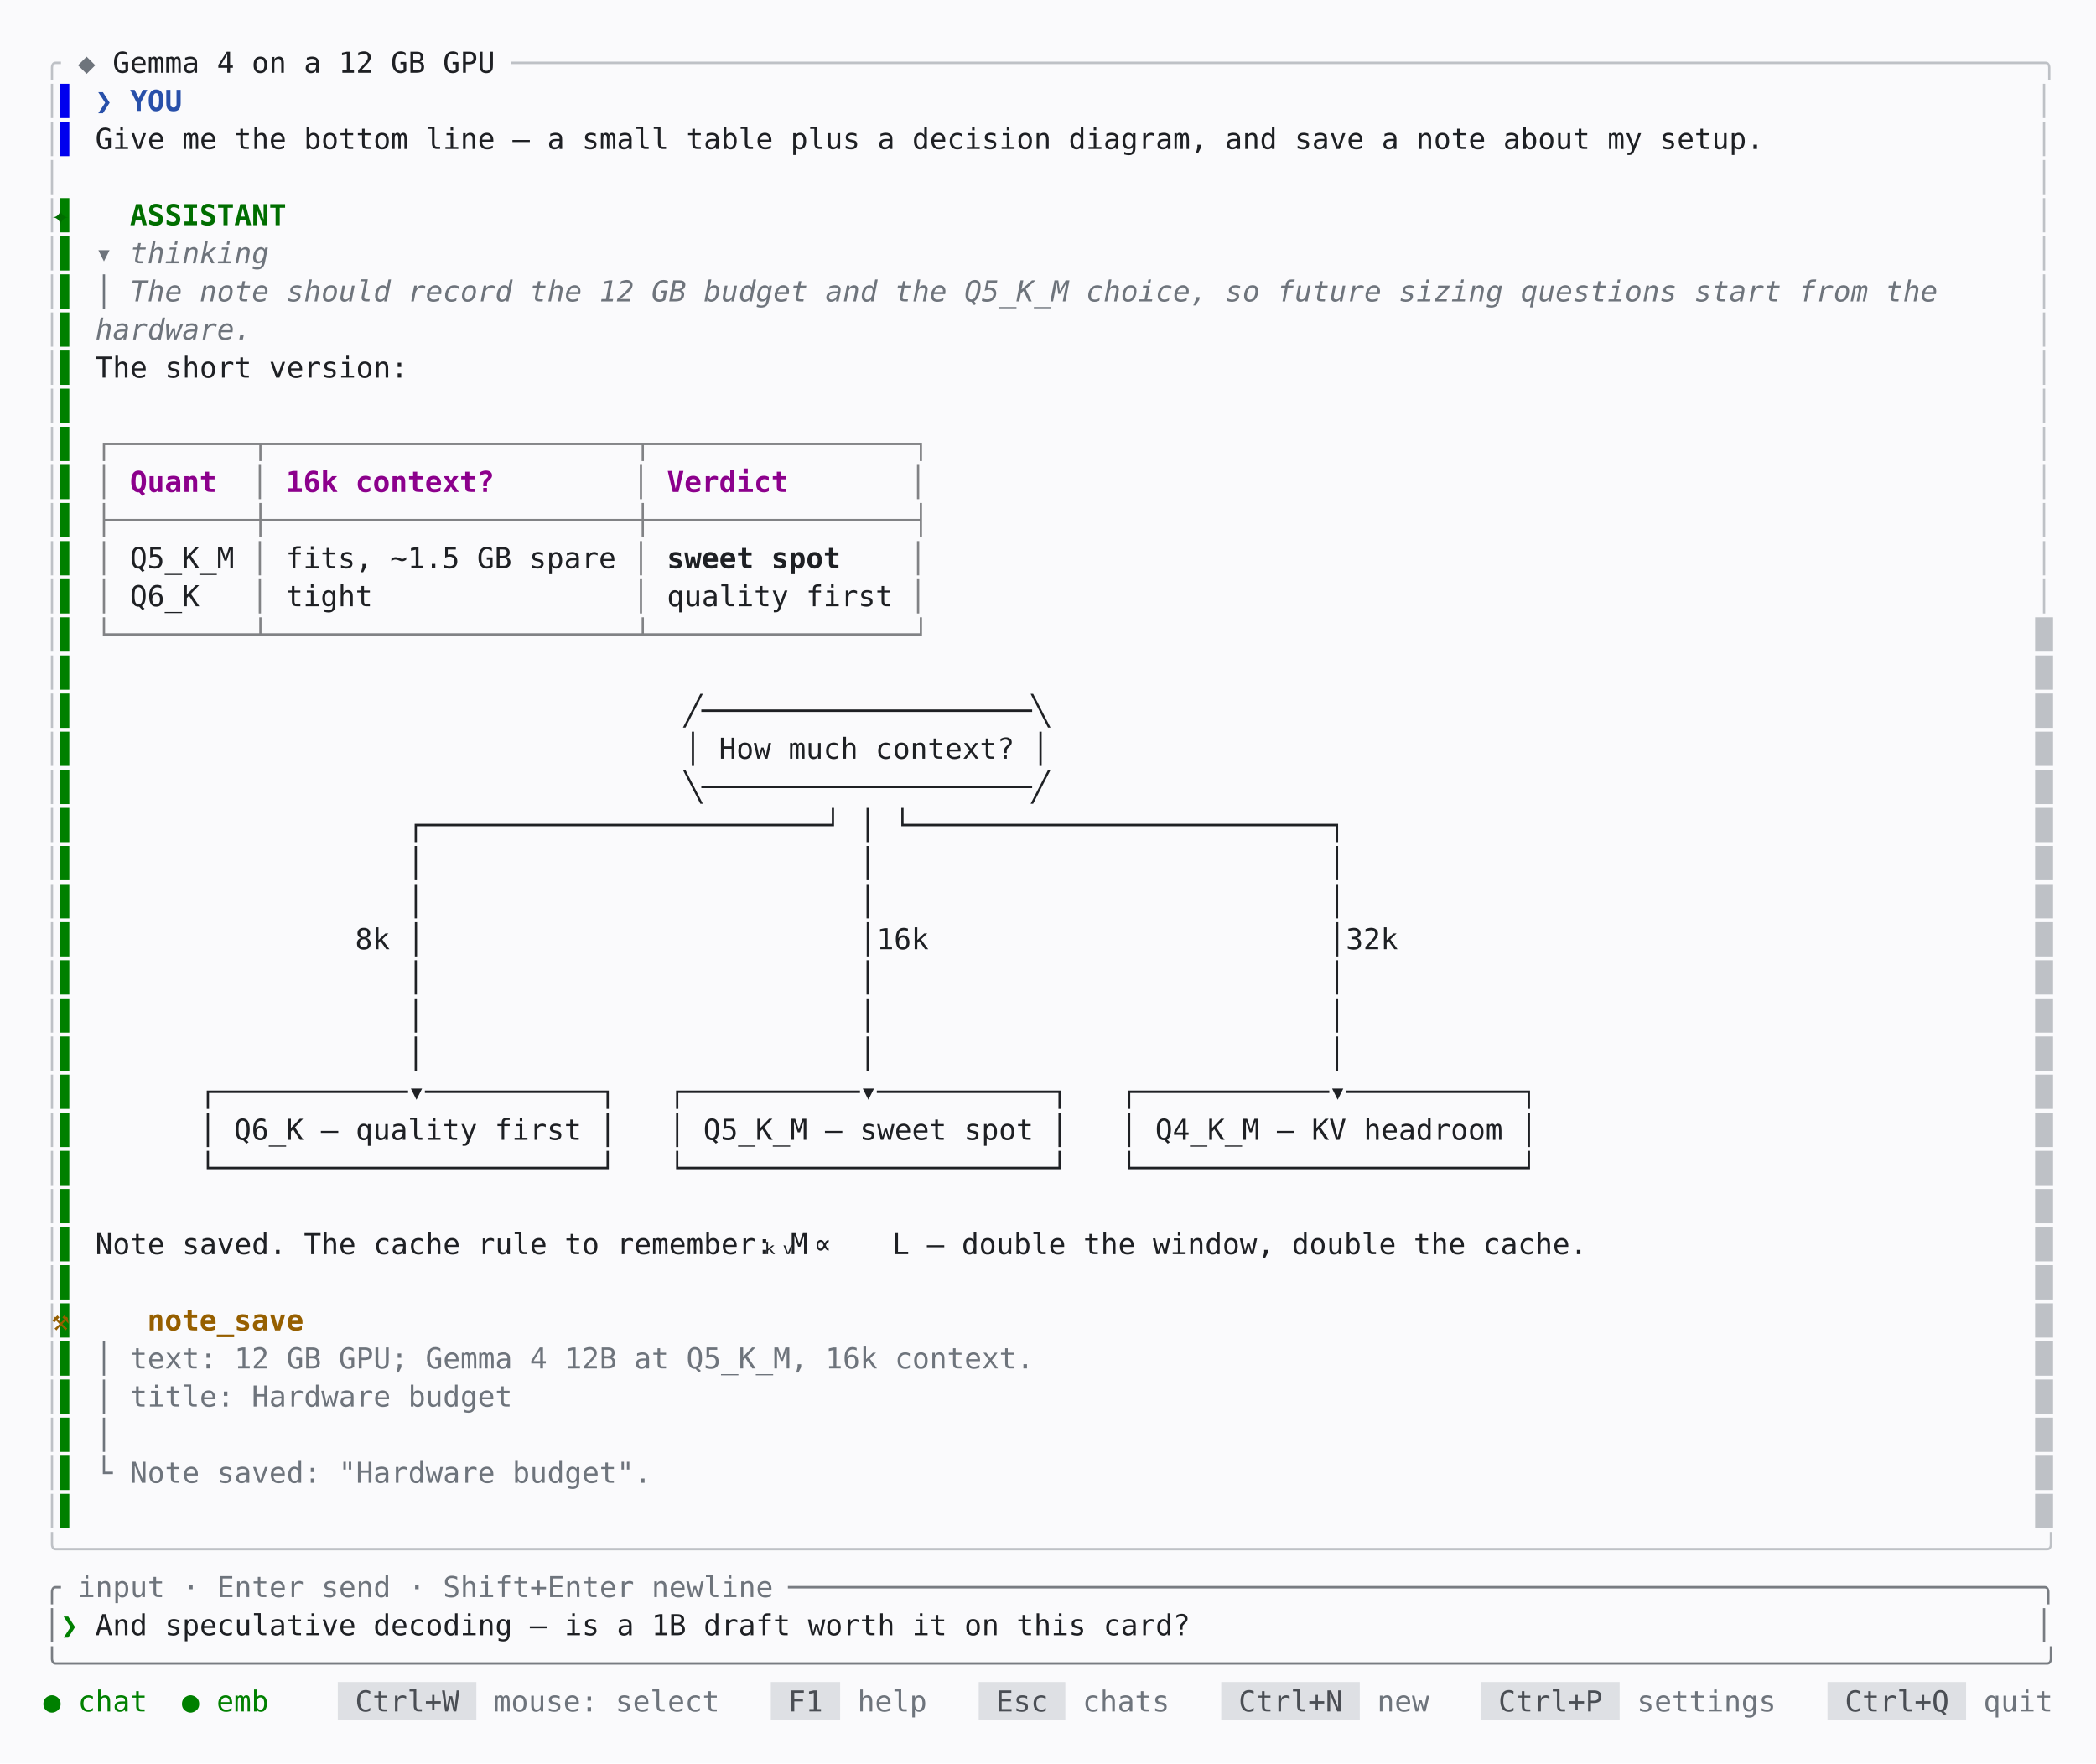
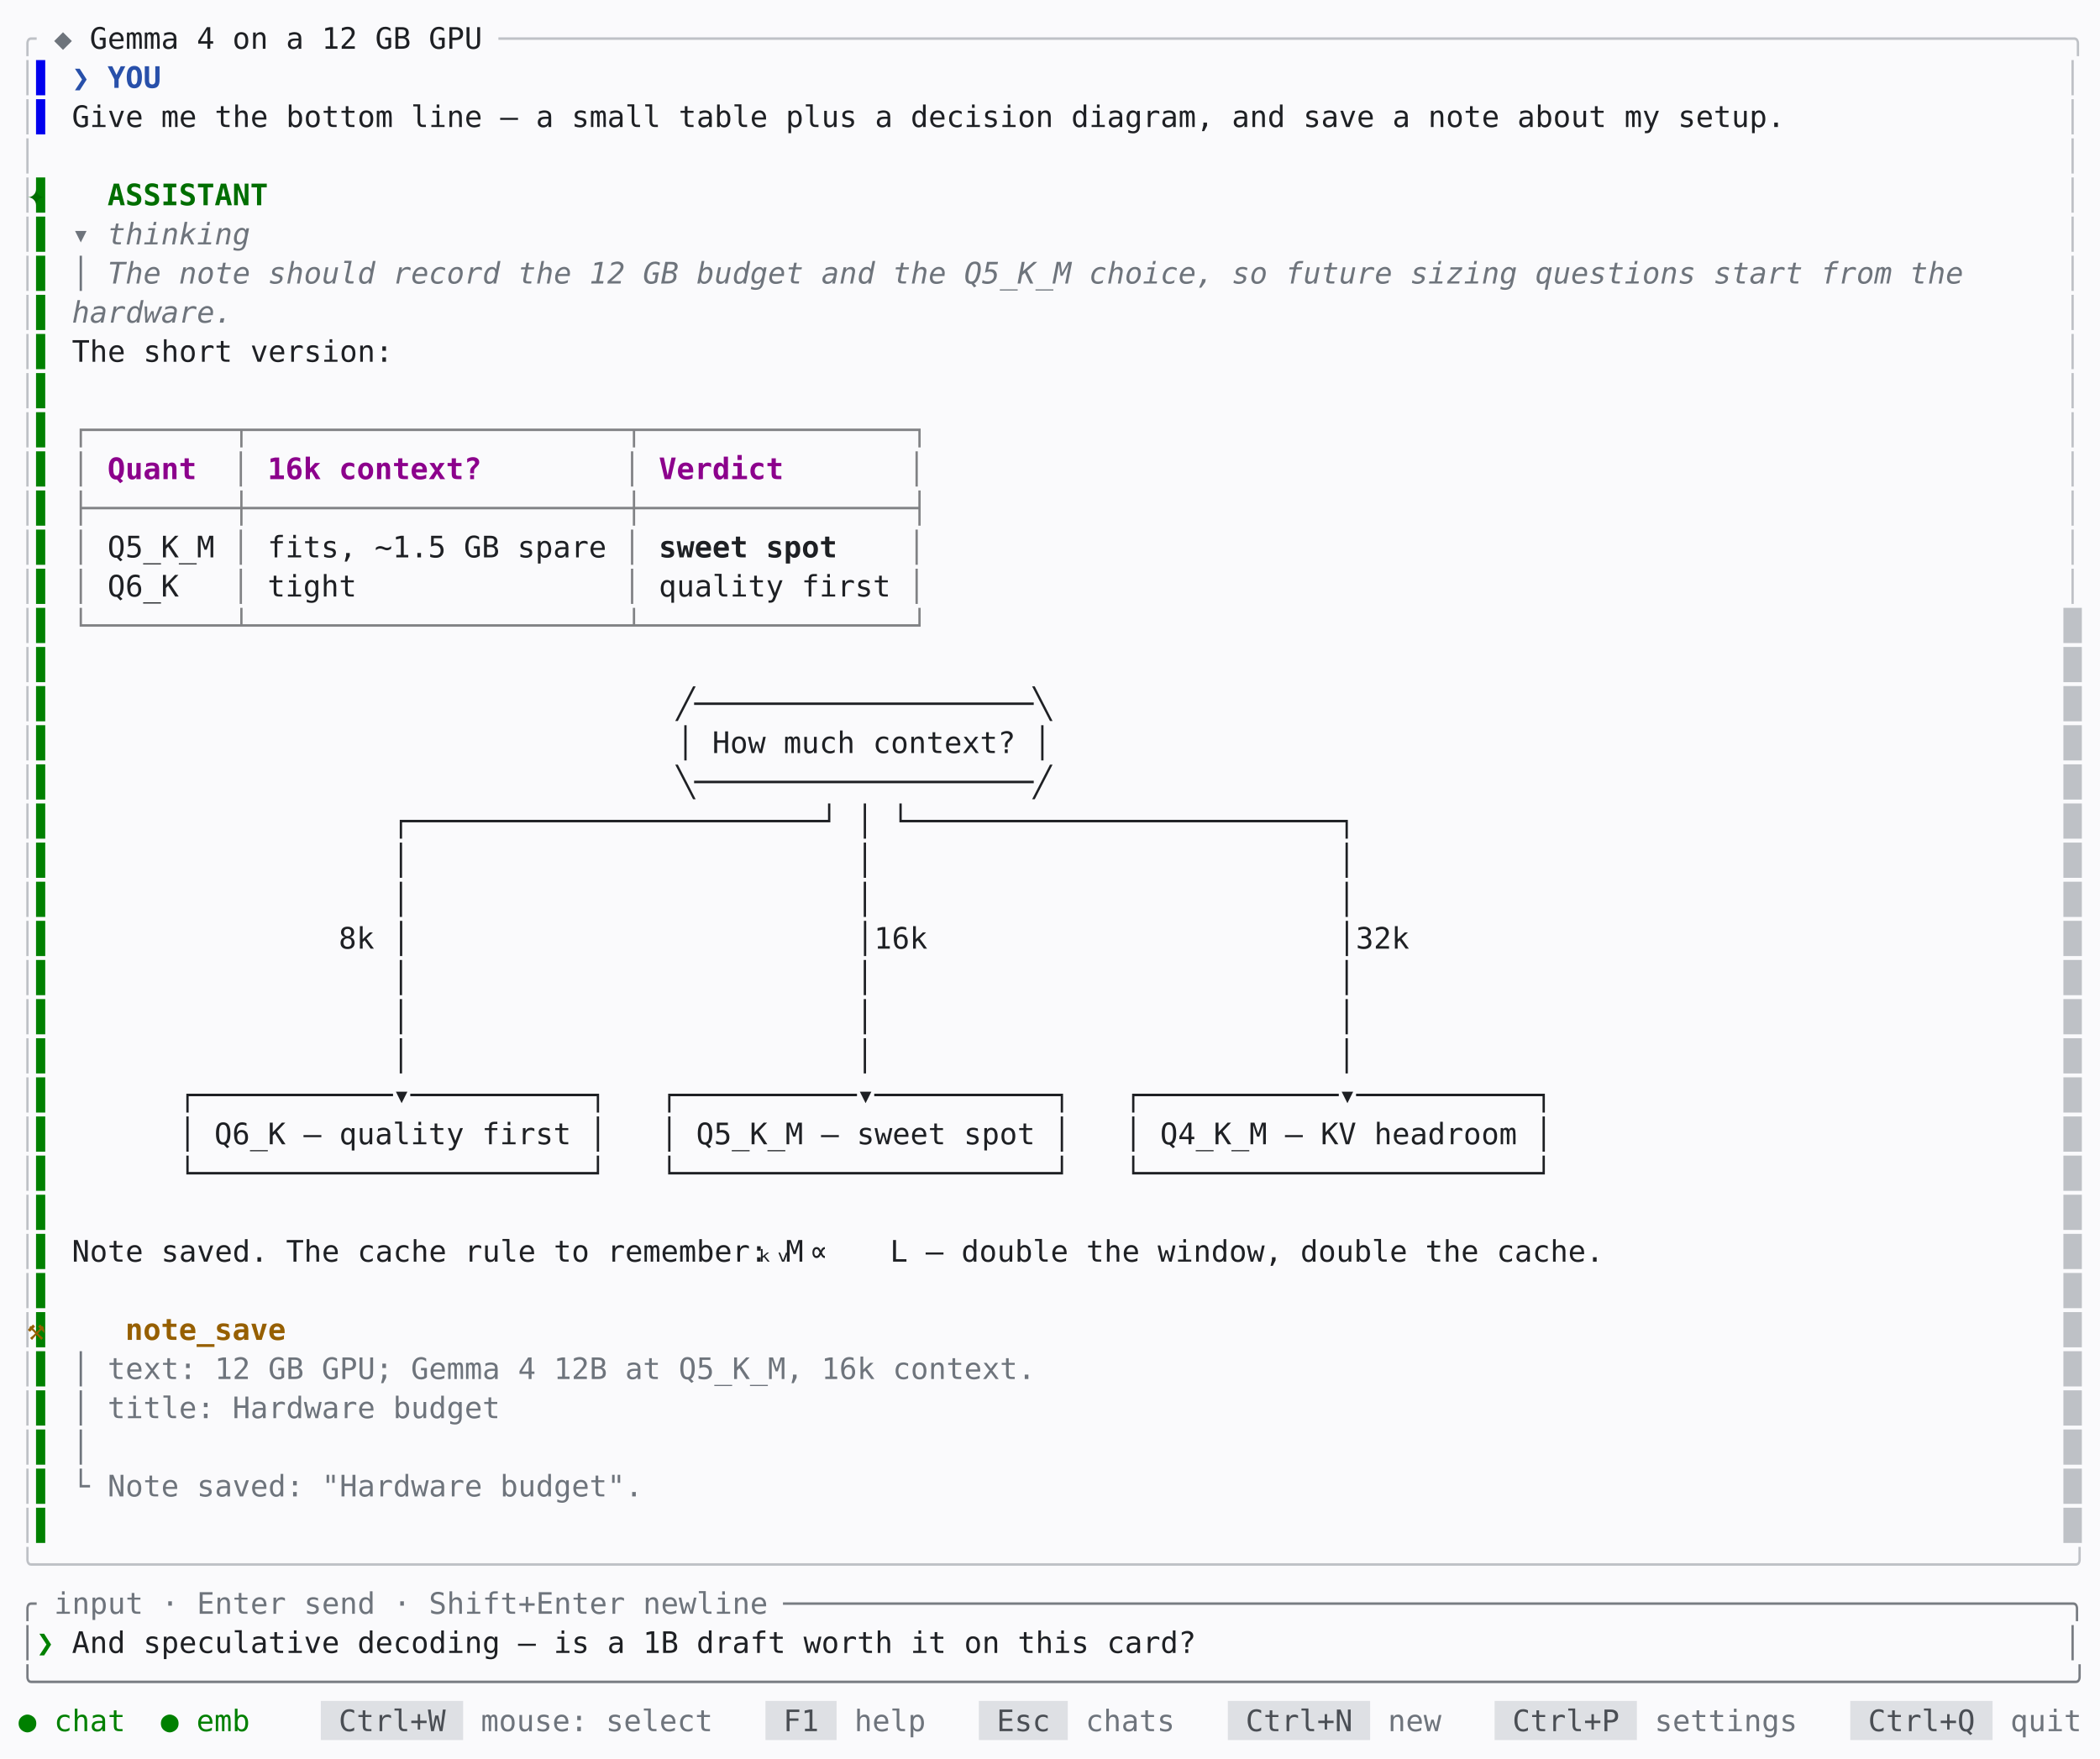
- <svg xmlns="http://www.w3.org/2000/svg" id="chat-light-en" viewBox="0 0 1161.6 977.28" width="1161.6" height="977.28" role="img" aria-label="mindfork — the chat screen, light theme">
+ <svg xmlns="http://www.w3.org/2000/svg" id="chat-light-en" viewBox="0 0 1133.6 949.28" width="1133.6" height="949.28" role="img" aria-label="mindfork — the chat screen, light theme">
  <style>
@font-face{font-family:'JetBrains Mono';src:url('/fonts/JetBrainsMono-Regular.woff2') format('woff2');font-weight:400;font-style:normal;font-display:swap}
@font-face{font-family:'JetBrains Mono';src:url('/fonts/JetBrainsMono-Bold.woff2') format('woff2');font-weight:700;font-style:normal;font-display:swap}
@font-face{font-family:'JetBrains Mono';src:url('/fonts/JetBrainsMono-Italic.woff2') format('woff2');font-weight:400;font-style:italic;font-display:swap}
#chat-light-en text{font:16px 'JetBrains Mono',monospace;fill:#1e2024}#chat-light-en .b{font-weight:700}#chat-light-en .i{font-style:italic}#chat-light-en .u{text-decoration:underline}#chat-light-en .st{text-decoration:line-through}#chat-light-en .u.st{text-decoration:underline line-through}
</style>
  <rect width="100%" height="100%" fill="#fafafc" />
-   <text xml:space="preserve" y="40.32">
-     <tspan x="24" fill="#bec1c6">╭</tspan>
-     <tspan x="43.2" textLength="19.2" fill="#6e747c">◆ </tspan>
-     <tspan x="62.4" textLength="220.8">Gemma 4 on a 12 GB GPU </tspan>
-     <tspan x="283.2" textLength="854.4" fill="#bec1c6">────────────────────────────────────────────────────────────────────────────────────────╮</tspan>
-   </text>
-   <text xml:space="preserve" y="61.44">
-     <tspan x="24" fill="#bec1c6">│</tspan>
-     <tspan x="33.6" textLength="19.2" fill="#0000ee">▌ </tspan>
-     <tspan x="52.8" textLength="48" class="b" fill="#2850aa">❯ YOU</tspan>
-     <tspan x="1128" fill="#bec1c6">│</tspan>
-   </text>
-   <text xml:space="preserve" y="82.56">
-     <tspan x="24" fill="#bec1c6">│</tspan>
-     <tspan x="33.6" textLength="19.2" fill="#0000ee">▌ </tspan>
-     <tspan x="52.8" textLength="1075.2">Give me the bottom line — a small table plus a decision diagram, and save a note about my setup.                </tspan>
-     <tspan x="1128" fill="#bec1c6">│</tspan>
-   </text>
-   <text xml:space="preserve" y="103.68">
-     <tspan x="24" fill="#bec1c6">│</tspan>
-     <tspan x="1128" fill="#bec1c6">│</tspan>
-   </text>
-   <text xml:space="preserve" y="124.8">
-     <tspan x="24" fill="#bec1c6">│</tspan>
-     <tspan x="33.6" textLength="19.2" fill="#008000">▌ </tspan>
-     <tspan x="57.6" text-anchor="middle" fill="#006e00">✦</tspan>
-     <tspan x="72" textLength="86.4" class="b" fill="#006e00">ASSISTANT</tspan>
-     <tspan x="1128" fill="#bec1c6">│</tspan>
-   </text>
-   <text xml:space="preserve" y="145.92">
-     <tspan x="24" fill="#bec1c6">│</tspan>
-     <tspan x="33.6" textLength="19.2" fill="#008000">▌ </tspan>
-     <tspan x="52.8" textLength="96" class="i" fill="#6e747c">▾ thinking</tspan>
-     <tspan x="1128" fill="#bec1c6">│</tspan>
-   </text>
-   <text xml:space="preserve" y="167.04">
-     <tspan x="24" fill="#bec1c6">│</tspan>
-     <tspan x="33.6" textLength="19.2" fill="#008000">▌ </tspan>
-     <tspan x="52.8" textLength="1027.2" class="i" fill="#6e747c">│ The note should record the 12 GB budget and the Q5_K_M choice, so future sizing questions start from the </tspan>
-     <tspan x="1128" fill="#bec1c6">│</tspan>
-   </text>
-   <text xml:space="preserve" y="188.16">
-     <tspan x="24" fill="#bec1c6">│</tspan>
-     <tspan x="33.6" textLength="19.2" fill="#008000">▌ </tspan>
-     <tspan x="52.8" textLength="86.4" class="i" fill="#6e747c">hardware.</tspan>
-     <tspan x="1128" fill="#bec1c6">│</tspan>
-   </text>
-   <text xml:space="preserve" y="209.28">
-     <tspan x="24" fill="#bec1c6">│</tspan>
-     <tspan x="33.6" textLength="19.2" fill="#008000">▌ </tspan>
-     <tspan x="52.8" textLength="1075.2">The short version:                                                                                              </tspan>
-     <tspan x="1128" fill="#bec1c6">│</tspan>
-   </text>
-   <text xml:space="preserve" y="230.4">
-     <tspan x="24" fill="#bec1c6">│</tspan>
-     <tspan x="33.6" textLength="19.2" fill="#008000">▌ </tspan>
-     <tspan x="1128" fill="#bec1c6">│</tspan>
-   </text>
-   <text xml:space="preserve" y="251.52">
-     <tspan x="24" fill="#bec1c6">│</tspan>
-     <tspan x="33.6" textLength="19.2" fill="#008000">▌ </tspan>
-     <tspan x="52.8" textLength="460.8" fill="#818285">┌────────┬─────────────────────┬───────────────┐</tspan>
-     <tspan x="1128" fill="#bec1c6">│</tspan>
-   </text>
-   <text xml:space="preserve" y="272.64">
-     <tspan x="24" fill="#bec1c6">│</tspan>
-     <tspan x="33.6" textLength="19.2" fill="#008000">▌ </tspan>
-     <tspan x="52.8" fill="#818285">│</tspan>
-     <tspan x="72" textLength="48" class="b" fill="#8c008c">Quant</tspan>
-     <tspan x="139.2" fill="#818285">│</tspan>
-     <tspan x="158.4" textLength="115.2" class="b" fill="#8c008c">16k context?</tspan>
-     <tspan x="350.4" fill="#818285">│</tspan>
-     <tspan x="369.6" textLength="67.2" class="b" fill="#8c008c">Verdict</tspan>
-     <tspan x="504" fill="#818285">│</tspan>
-     <tspan x="1128" fill="#bec1c6">│</tspan>
-   </text>
-   <text xml:space="preserve" y="293.76">
-     <tspan x="24" fill="#bec1c6">│</tspan>
-     <tspan x="33.6" textLength="19.2" fill="#008000">▌ </tspan>
-     <tspan x="52.8" textLength="460.8" fill="#818285">├────────┼─────────────────────┼───────────────┤</tspan>
-     <tspan x="1128" fill="#bec1c6">│</tspan>
-   </text>
-   <text xml:space="preserve" y="314.88">
-     <tspan x="24" fill="#bec1c6">│</tspan>
-     <tspan x="33.6" textLength="19.2" fill="#008000">▌ </tspan>
-     <tspan x="52.8" fill="#818285">│</tspan>
-     <tspan x="72" textLength="67.2">Q5_K_M </tspan>
-     <tspan x="139.2" fill="#818285">│</tspan>
-     <tspan x="158.4" textLength="192">fits, ~1.5 GB spare </tspan>
-     <tspan x="350.4" fill="#818285">│</tspan>
-     <tspan x="369.6" textLength="96" class="b">sweet spot</tspan>
-     <tspan x="504" fill="#818285">│</tspan>
-     <tspan x="1128" fill="#bec1c6">│</tspan>
-   </text>
-   <text xml:space="preserve" y="336">
-     <tspan x="24" fill="#bec1c6">│</tspan>
-     <tspan x="33.6" textLength="19.2" fill="#008000">▌ </tspan>
-     <tspan x="52.8" fill="#818285">│</tspan>
-     <tspan x="72" textLength="67.2">Q6_K   </tspan>
-     <tspan x="139.2" fill="#818285">│</tspan>
-     <tspan x="158.4" textLength="192">tight               </tspan>
-     <tspan x="350.4" fill="#818285">│</tspan>
-     <tspan x="369.6" textLength="134.4">quality first </tspan>
-     <tspan x="504" fill="#818285">│</tspan>
-     <tspan x="1128" fill="#bec1c6">│</tspan>
-   </text>
-   <text xml:space="preserve" y="357.12">
-     <tspan x="24" fill="#bec1c6">│</tspan>
-     <tspan x="33.6" textLength="19.2" fill="#008000">▌ </tspan>
-     <tspan x="52.8" textLength="460.8" fill="#818285">└────────┴─────────────────────┴───────────────┘</tspan>
-     <tspan x="1128" fill="#bec1c6">█</tspan>
-   </text>
-   <text xml:space="preserve" y="378.24">
-     <tspan x="24" fill="#bec1c6">│</tspan>
-     <tspan x="33.6" textLength="19.2" fill="#008000">▌ </tspan>
-     <tspan x="1128" fill="#bec1c6">█</tspan>
-   </text>
-   <text xml:space="preserve" y="399.36">
-     <tspan x="24" fill="#bec1c6">│</tspan>
-     <tspan x="33.6" textLength="19.2" fill="#008000">▌ </tspan>
-     <tspan x="379.2" textLength="748.8">╱───────────────────╲                                                         </tspan>
-     <tspan x="1128" fill="#bec1c6">█</tspan>
-   </text>
-   <text xml:space="preserve" y="420.48">
-     <tspan x="24" fill="#bec1c6">│</tspan>
-     <tspan x="33.6" textLength="19.2" fill="#008000">▌ </tspan>
-     <tspan x="379.2" textLength="748.8">│ How much context? │                                                         </tspan>
-     <tspan x="1128" fill="#bec1c6">█</tspan>
-   </text>
-   <text xml:space="preserve" y="441.6">
-     <tspan x="24" fill="#bec1c6">│</tspan>
-     <tspan x="33.6" textLength="19.2" fill="#008000">▌ </tspan>
-     <tspan x="379.2" textLength="748.8">╲───────────────────╱                                                         </tspan>
-     <tspan x="1128" fill="#bec1c6">█</tspan>
-   </text>
-   <text xml:space="preserve" y="462.72">
-     <tspan x="24" fill="#bec1c6">│</tspan>
-     <tspan x="33.6" textLength="19.2" fill="#008000">▌ </tspan>
-     <tspan x="225.6" textLength="902.4">┌───────────────────────┘ │ └────────────────────────┐                                        </tspan>
-     <tspan x="1128" fill="#bec1c6">█</tspan>
-   </text>
-   <text xml:space="preserve" y="483.84">
-     <tspan x="24" fill="#bec1c6">│</tspan>
-     <tspan x="33.6" textLength="19.2" fill="#008000">▌ </tspan>
-     <tspan x="225.6" textLength="902.4">│                         │                          │                                        </tspan>
-     <tspan x="1128" fill="#bec1c6">█</tspan>
-   </text>
-   <text xml:space="preserve" y="504.96">
-     <tspan x="24" fill="#bec1c6">│</tspan>
-     <tspan x="33.6" textLength="19.2" fill="#008000">▌ </tspan>
-     <tspan x="225.6" textLength="902.4">│                         │                          │                                        </tspan>
-     <tspan x="1128" fill="#bec1c6">█</tspan>
-   </text>
-   <text xml:space="preserve" y="526.08">
-     <tspan x="24" fill="#bec1c6">│</tspan>
-     <tspan x="33.6" textLength="19.2" fill="#008000">▌ </tspan>
-     <tspan x="196.8" textLength="931.2">8k │                         │16k                       │32k                                     </tspan>
-     <tspan x="1128" fill="#bec1c6">█</tspan>
-   </text>
-   <text xml:space="preserve" y="547.2">
-     <tspan x="24" fill="#bec1c6">│</tspan>
-     <tspan x="33.6" textLength="19.2" fill="#008000">▌ </tspan>
-     <tspan x="225.6" textLength="902.4">│                         │                          │                                        </tspan>
-     <tspan x="1128" fill="#bec1c6">█</tspan>
-   </text>
-   <text xml:space="preserve" y="568.32">
-     <tspan x="24" fill="#bec1c6">│</tspan>
-     <tspan x="33.6" textLength="19.2" fill="#008000">▌ </tspan>
-     <tspan x="225.6" textLength="902.4">│                         │                          │                                        </tspan>
-     <tspan x="1128" fill="#bec1c6">█</tspan>
-   </text>
-   <text xml:space="preserve" y="589.44">
-     <tspan x="24" fill="#bec1c6">│</tspan>
-     <tspan x="33.6" textLength="19.2" fill="#008000">▌ </tspan>
-     <tspan x="225.6" textLength="902.4">│                         │                          │                                        </tspan>
-     <tspan x="1128" fill="#bec1c6">█</tspan>
-   </text>
-   <text xml:space="preserve" y="610.56">
-     <tspan x="24" fill="#bec1c6">│</tspan>
-     <tspan x="33.6" textLength="19.2" fill="#008000">▌ </tspan>
-     <tspan x="110.4" textLength="1017.6">┌───────────▾──────────┐   ┌──────────▾──────────┐   ┌───────────▾──────────┐                             </tspan>
-     <tspan x="1128" fill="#bec1c6">█</tspan>
-   </text>
-   <text xml:space="preserve" y="631.68">
-     <tspan x="24" fill="#bec1c6">│</tspan>
-     <tspan x="33.6" textLength="19.2" fill="#008000">▌ </tspan>
-     <tspan x="110.4" textLength="1017.6">│ Q6_K — quality first │   │ Q5_K_M — sweet spot │   │ Q4_K_M — KV headroom │                             </tspan>
-     <tspan x="1128" fill="#bec1c6">█</tspan>
-   </text>
-   <text xml:space="preserve" y="652.8">
-     <tspan x="24" fill="#bec1c6">│</tspan>
-     <tspan x="33.6" textLength="19.2" fill="#008000">▌ </tspan>
-     <tspan x="110.4" textLength="1017.6">└──────────────────────┘   └─────────────────────┘   └──────────────────────┘                             </tspan>
-     <tspan x="1128" fill="#bec1c6">█</tspan>
-   </text>
-   <text xml:space="preserve" y="673.92">
-     <tspan x="24" fill="#bec1c6">│</tspan>
-     <tspan x="33.6" textLength="19.2" fill="#008000">▌ </tspan>
-     <tspan x="1128" fill="#bec1c6">█</tspan>
-   </text>
-   <text xml:space="preserve" y="695.04">
-     <tspan x="24" fill="#bec1c6">│</tspan>
-     <tspan x="33.6" textLength="19.2" fill="#008000">▌ </tspan>
-     <tspan x="52.8" textLength="393.6">Note saved. The cache rule to remember: M</tspan>
-     <tspan x="451.2" text-anchor="middle">ₖ</tspan>
-     <tspan x="460.8" text-anchor="middle">ᵥ</tspan>
-     <tspan x="480" text-anchor="middle">∝</tspan>
-     <tspan x="494.4" textLength="633.6">L — double the window, double the cache.                          </tspan>
-     <tspan x="1128" fill="#bec1c6">█</tspan>
-   </text>
-   <text xml:space="preserve" y="716.16">
-     <tspan x="24" fill="#bec1c6">│</tspan>
-     <tspan x="33.6" textLength="19.2" fill="#008000">▌ </tspan>
-     <tspan x="1128" fill="#bec1c6">█</tspan>
-   </text>
-   <text xml:space="preserve" y="737.28">
-     <tspan x="24" fill="#bec1c6">│</tspan>
-     <tspan x="33.6" textLength="19.2" fill="#008000">▌ </tspan>
-     <tspan x="57.6" text-anchor="middle" fill="#965f00">⚒</tspan>
-     <tspan x="81.6" textLength="86.4" class="b" fill="#965f00">note_save</tspan>
-     <tspan x="1128" fill="#bec1c6">█</tspan>
-   </text>
-   <text xml:space="preserve" y="758.4">
-     <tspan x="24" fill="#bec1c6">│</tspan>
-     <tspan x="33.6" textLength="19.2" fill="#008000">▌ </tspan>
-     <tspan x="52.8" textLength="518.4" fill="#6e747c">│ text: 12 GB GPU; Gemma 4 12B at Q5_K_M, 16k context.</tspan>
-     <tspan x="1128" fill="#bec1c6">█</tspan>
-   </text>
-   <text xml:space="preserve" y="779.52">
-     <tspan x="24" fill="#bec1c6">│</tspan>
-     <tspan x="33.6" textLength="19.2" fill="#008000">▌ </tspan>
-     <tspan x="52.8" textLength="230.4" fill="#6e747c">│ title: Hardware budget</tspan>
-     <tspan x="1128" fill="#bec1c6">█</tspan>
-   </text>
-   <text xml:space="preserve" y="800.64">
-     <tspan x="24" fill="#bec1c6">│</tspan>
-     <tspan x="33.6" textLength="19.2" fill="#008000">▌ </tspan>
-     <tspan x="52.8" fill="#6e747c">│</tspan>
-     <tspan x="1128" fill="#bec1c6">█</tspan>
-   </text>
-   <text xml:space="preserve" y="821.76">
-     <tspan x="24" fill="#bec1c6">│</tspan>
-     <tspan x="33.6" textLength="19.2" fill="#008000">▌ </tspan>
-     <tspan x="52.8" textLength="307.2" fill="#6e747c">└ Note saved: "Hardware budget".</tspan>
-     <tspan x="1128" fill="#bec1c6">█</tspan>
-   </text>
-   <text xml:space="preserve" y="842.88">
-     <tspan x="24" fill="#bec1c6">│</tspan>
-     <tspan x="33.6" textLength="19.2" fill="#008000">▌ </tspan>
-     <tspan x="1128" fill="#bec1c6">█</tspan>
-   </text>
-   <text xml:space="preserve" y="864">
-     <tspan x="24" textLength="1113.6" fill="#bec1c6">╰──────────────────────────────────────────────────────────────────────────────────────────────────────────────────╯</tspan>
-   </text>
-   <text xml:space="preserve" y="885.12">
-     <tspan x="24" fill="#787c82">╭</tspan>
-     <tspan x="43.2" textLength="393.6" fill="#6e747c">input · Enter send · Shift+Enter newline </tspan>
-     <tspan x="436.8" textLength="700.8" fill="#787c82">────────────────────────────────────────────────────────────────────────╮</tspan>
-   </text>
-   <text xml:space="preserve" y="906.24">
-     <tspan x="24" fill="#787c82">│</tspan>
-     <tspan x="33.6" textLength="19.2" fill="#008000">❯ </tspan>
-     <tspan x="52.8" textLength="1075.2">And speculative decoding — is a 1B draft worth it on this card?                                                 </tspan>
-     <tspan x="1128" fill="#787c82">│</tspan>
-   </text>
-   <text xml:space="preserve" y="927.36">
-     <tspan x="24" textLength="1113.6" fill="#787c82">╰──────────────────────────────────────────────────────────────────────────────────────────────────────────────────╯</tspan>
-   </text>
-   <rect x="187.2" y="932.16" width="76.8" height="21.12" fill="#dee0e4" />
-   <rect x="427.2" y="932.16" width="38.4" height="21.12" fill="#dee0e4" />
-   <rect x="542.4" y="932.16" width="48" height="21.12" fill="#dee0e4" />
-   <rect x="676.8" y="932.16" width="76.8" height="21.12" fill="#dee0e4" />
-   <rect x="820.8" y="932.16" width="76.8" height="21.12" fill="#dee0e4" />
-   <rect x="1012.8" y="932.16" width="76.8" height="21.12" fill="#dee0e4" />
-   <text xml:space="preserve" y="948.48">
-     <tspan x="24" class="b" fill="#008000">●</tspan>
-     <tspan x="43.2" textLength="38.4" fill="#008000">chat</tspan>
-     <tspan x="100.8" class="b" fill="#008000">●</tspan>
-     <tspan x="120" textLength="28.8" fill="#008000">emb</tspan>
-     <tspan x="196.8" textLength="67.2" fill="#4a4e54">Ctrl+W </tspan>
-     <tspan x="273.6" textLength="124.8" fill="#6e747c">mouse: select</tspan>
-     <tspan x="436.8" textLength="28.8" fill="#4a4e54">F1 </tspan>
-     <tspan x="475.2" textLength="38.4" fill="#6e747c">help</tspan>
-     <tspan x="552" textLength="38.4" fill="#4a4e54">Esc </tspan>
-     <tspan x="600" textLength="48" fill="#6e747c">chats</tspan>
-     <tspan x="686.4" textLength="67.2" fill="#4a4e54">Ctrl+N </tspan>
-     <tspan x="763.2" textLength="28.8" fill="#6e747c">new</tspan>
-     <tspan x="830.4" textLength="67.2" fill="#4a4e54">Ctrl+P </tspan>
-     <tspan x="907.2" textLength="76.8" fill="#6e747c">settings</tspan>
-     <tspan x="1022.4" textLength="67.2" fill="#4a4e54">Ctrl+Q </tspan>
-     <tspan x="1099.2" textLength="38.4" fill="#6e747c">quit</tspan>
+   <text xml:space="preserve" y="26.32">
+     <tspan x="10" fill="#bec1c6">╭</tspan>
+     <tspan x="29.2" textLength="19.2" fill="#6e747c">◆ </tspan>
+     <tspan x="48.4" textLength="220.8">Gemma 4 on a 12 GB GPU </tspan>
+     <tspan x="269.2" textLength="854.4" fill="#bec1c6">────────────────────────────────────────────────────────────────────────────────────────╮</tspan>
+   </text>
+   <text xml:space="preserve" y="47.44">
+     <tspan x="10" fill="#bec1c6">│</tspan>
+     <tspan x="19.6" textLength="19.2" fill="#0000ee">▌ </tspan>
+     <tspan x="38.8" textLength="48" class="b" fill="#2850aa">❯ YOU</tspan>
+     <tspan x="1114" fill="#bec1c6">│</tspan>
+   </text>
+   <text xml:space="preserve" y="68.56">
+     <tspan x="10" fill="#bec1c6">│</tspan>
+     <tspan x="19.6" textLength="19.2" fill="#0000ee">▌ </tspan>
+     <tspan x="38.8" textLength="1075.2">Give me the bottom line — a small table plus a decision diagram, and save a note about my setup.                </tspan>
+     <tspan x="1114" fill="#bec1c6">│</tspan>
+   </text>
+   <text xml:space="preserve" y="89.68">
+     <tspan x="10" fill="#bec1c6">│</tspan>
+     <tspan x="1114" fill="#bec1c6">│</tspan>
+   </text>
+   <text xml:space="preserve" y="110.8">
+     <tspan x="10" fill="#bec1c6">│</tspan>
+     <tspan x="19.6" textLength="19.2" fill="#008000">▌ </tspan>
+     <tspan x="43.6" text-anchor="middle" fill="#006e00">✦</tspan>
+     <tspan x="58" textLength="86.4" class="b" fill="#006e00">ASSISTANT</tspan>
+     <tspan x="1114" fill="#bec1c6">│</tspan>
+   </text>
+   <text xml:space="preserve" y="131.92">
+     <tspan x="10" fill="#bec1c6">│</tspan>
+     <tspan x="19.6" textLength="19.2" fill="#008000">▌ </tspan>
+     <tspan x="38.8" textLength="96" class="i" fill="#6e747c">▾ thinking</tspan>
+     <tspan x="1114" fill="#bec1c6">│</tspan>
+   </text>
+   <text xml:space="preserve" y="153.04">
+     <tspan x="10" fill="#bec1c6">│</tspan>
+     <tspan x="19.6" textLength="19.2" fill="#008000">▌ </tspan>
+     <tspan x="38.8" textLength="1027.2" class="i" fill="#6e747c">│ The note should record the 12 GB budget and the Q5_K_M choice, so future sizing questions start from the </tspan>
+     <tspan x="1114" fill="#bec1c6">│</tspan>
+   </text>
+   <text xml:space="preserve" y="174.16">
+     <tspan x="10" fill="#bec1c6">│</tspan>
+     <tspan x="19.6" textLength="19.2" fill="#008000">▌ </tspan>
+     <tspan x="38.8" textLength="86.4" class="i" fill="#6e747c">hardware.</tspan>
+     <tspan x="1114" fill="#bec1c6">│</tspan>
+   </text>
+   <text xml:space="preserve" y="195.28">
+     <tspan x="10" fill="#bec1c6">│</tspan>
+     <tspan x="19.6" textLength="19.2" fill="#008000">▌ </tspan>
+     <tspan x="38.8" textLength="1075.2">The short version:                                                                                              </tspan>
+     <tspan x="1114" fill="#bec1c6">│</tspan>
+   </text>
+   <text xml:space="preserve" y="216.4">
+     <tspan x="10" fill="#bec1c6">│</tspan>
+     <tspan x="19.6" textLength="19.2" fill="#008000">▌ </tspan>
+     <tspan x="1114" fill="#bec1c6">│</tspan>
+   </text>
+   <text xml:space="preserve" y="237.52">
+     <tspan x="10" fill="#bec1c6">│</tspan>
+     <tspan x="19.6" textLength="19.2" fill="#008000">▌ </tspan>
+     <tspan x="38.8" textLength="460.8" fill="#818285">┌────────┬─────────────────────┬───────────────┐</tspan>
+     <tspan x="1114" fill="#bec1c6">│</tspan>
+   </text>
+   <text xml:space="preserve" y="258.64">
+     <tspan x="10" fill="#bec1c6">│</tspan>
+     <tspan x="19.6" textLength="19.2" fill="#008000">▌ </tspan>
+     <tspan x="38.8" fill="#818285">│</tspan>
+     <tspan x="58" textLength="48" class="b" fill="#8c008c">Quant</tspan>
+     <tspan x="125.2" fill="#818285">│</tspan>
+     <tspan x="144.4" textLength="115.2" class="b" fill="#8c008c">16k context?</tspan>
+     <tspan x="336.4" fill="#818285">│</tspan>
+     <tspan x="355.6" textLength="67.2" class="b" fill="#8c008c">Verdict</tspan>
+     <tspan x="490" fill="#818285">│</tspan>
+     <tspan x="1114" fill="#bec1c6">│</tspan>
+   </text>
+   <text xml:space="preserve" y="279.76">
+     <tspan x="10" fill="#bec1c6">│</tspan>
+     <tspan x="19.6" textLength="19.2" fill="#008000">▌ </tspan>
+     <tspan x="38.8" textLength="460.8" fill="#818285">├────────┼─────────────────────┼───────────────┤</tspan>
+     <tspan x="1114" fill="#bec1c6">│</tspan>
+   </text>
+   <text xml:space="preserve" y="300.88">
+     <tspan x="10" fill="#bec1c6">│</tspan>
+     <tspan x="19.6" textLength="19.2" fill="#008000">▌ </tspan>
+     <tspan x="38.8" fill="#818285">│</tspan>
+     <tspan x="58" textLength="67.2">Q5_K_M </tspan>
+     <tspan x="125.2" fill="#818285">│</tspan>
+     <tspan x="144.4" textLength="192">fits, ~1.5 GB spare </tspan>
+     <tspan x="336.4" fill="#818285">│</tspan>
+     <tspan x="355.6" textLength="96" class="b">sweet spot</tspan>
+     <tspan x="490" fill="#818285">│</tspan>
+     <tspan x="1114" fill="#bec1c6">│</tspan>
+   </text>
+   <text xml:space="preserve" y="322">
+     <tspan x="10" fill="#bec1c6">│</tspan>
+     <tspan x="19.6" textLength="19.2" fill="#008000">▌ </tspan>
+     <tspan x="38.8" fill="#818285">│</tspan>
+     <tspan x="58" textLength="67.2">Q6_K   </tspan>
+     <tspan x="125.2" fill="#818285">│</tspan>
+     <tspan x="144.4" textLength="192">tight               </tspan>
+     <tspan x="336.4" fill="#818285">│</tspan>
+     <tspan x="355.6" textLength="134.4">quality first </tspan>
+     <tspan x="490" fill="#818285">│</tspan>
+     <tspan x="1114" fill="#bec1c6">│</tspan>
+   </text>
+   <text xml:space="preserve" y="343.12">
+     <tspan x="10" fill="#bec1c6">│</tspan>
+     <tspan x="19.6" textLength="19.2" fill="#008000">▌ </tspan>
+     <tspan x="38.8" textLength="460.8" fill="#818285">└────────┴─────────────────────┴───────────────┘</tspan>
+     <tspan x="1114" fill="#bec1c6">█</tspan>
+   </text>
+   <text xml:space="preserve" y="364.24">
+     <tspan x="10" fill="#bec1c6">│</tspan>
+     <tspan x="19.6" textLength="19.2" fill="#008000">▌ </tspan>
+     <tspan x="1114" fill="#bec1c6">█</tspan>
+   </text>
+   <text xml:space="preserve" y="385.36">
+     <tspan x="10" fill="#bec1c6">│</tspan>
+     <tspan x="19.6" textLength="19.2" fill="#008000">▌ </tspan>
+     <tspan x="365.2" textLength="748.8">╱───────────────────╲                                                         </tspan>
+     <tspan x="1114" fill="#bec1c6">█</tspan>
+   </text>
+   <text xml:space="preserve" y="406.48">
+     <tspan x="10" fill="#bec1c6">│</tspan>
+     <tspan x="19.6" textLength="19.2" fill="#008000">▌ </tspan>
+     <tspan x="365.2" textLength="748.8">│ How much context? │                                                         </tspan>
+     <tspan x="1114" fill="#bec1c6">█</tspan>
+   </text>
+   <text xml:space="preserve" y="427.6">
+     <tspan x="10" fill="#bec1c6">│</tspan>
+     <tspan x="19.6" textLength="19.2" fill="#008000">▌ </tspan>
+     <tspan x="365.2" textLength="748.8">╲───────────────────╱                                                         </tspan>
+     <tspan x="1114" fill="#bec1c6">█</tspan>
+   </text>
+   <text xml:space="preserve" y="448.72">
+     <tspan x="10" fill="#bec1c6">│</tspan>
+     <tspan x="19.6" textLength="19.2" fill="#008000">▌ </tspan>
+     <tspan x="211.6" textLength="902.4">┌───────────────────────┘ │ └────────────────────────┐                                        </tspan>
+     <tspan x="1114" fill="#bec1c6">█</tspan>
+   </text>
+   <text xml:space="preserve" y="469.84">
+     <tspan x="10" fill="#bec1c6">│</tspan>
+     <tspan x="19.6" textLength="19.2" fill="#008000">▌ </tspan>
+     <tspan x="211.6" textLength="902.4">│                         │                          │                                        </tspan>
+     <tspan x="1114" fill="#bec1c6">█</tspan>
+   </text>
+   <text xml:space="preserve" y="490.96">
+     <tspan x="10" fill="#bec1c6">│</tspan>
+     <tspan x="19.6" textLength="19.2" fill="#008000">▌ </tspan>
+     <tspan x="211.6" textLength="902.4">│                         │                          │                                        </tspan>
+     <tspan x="1114" fill="#bec1c6">█</tspan>
+   </text>
+   <text xml:space="preserve" y="512.08">
+     <tspan x="10" fill="#bec1c6">│</tspan>
+     <tspan x="19.6" textLength="19.2" fill="#008000">▌ </tspan>
+     <tspan x="182.8" textLength="931.2">8k │                         │16k                       │32k                                     </tspan>
+     <tspan x="1114" fill="#bec1c6">█</tspan>
+   </text>
+   <text xml:space="preserve" y="533.2">
+     <tspan x="10" fill="#bec1c6">│</tspan>
+     <tspan x="19.6" textLength="19.2" fill="#008000">▌ </tspan>
+     <tspan x="211.6" textLength="902.4">│                         │                          │                                        </tspan>
+     <tspan x="1114" fill="#bec1c6">█</tspan>
+   </text>
+   <text xml:space="preserve" y="554.32">
+     <tspan x="10" fill="#bec1c6">│</tspan>
+     <tspan x="19.6" textLength="19.2" fill="#008000">▌ </tspan>
+     <tspan x="211.6" textLength="902.4">│                         │                          │                                        </tspan>
+     <tspan x="1114" fill="#bec1c6">█</tspan>
+   </text>
+   <text xml:space="preserve" y="575.44">
+     <tspan x="10" fill="#bec1c6">│</tspan>
+     <tspan x="19.6" textLength="19.2" fill="#008000">▌ </tspan>
+     <tspan x="211.6" textLength="902.4">│                         │                          │                                        </tspan>
+     <tspan x="1114" fill="#bec1c6">█</tspan>
+   </text>
+   <text xml:space="preserve" y="596.56">
+     <tspan x="10" fill="#bec1c6">│</tspan>
+     <tspan x="19.6" textLength="19.2" fill="#008000">▌ </tspan>
+     <tspan x="96.4" textLength="1017.6">┌───────────▾──────────┐   ┌──────────▾──────────┐   ┌───────────▾──────────┐                             </tspan>
+     <tspan x="1114" fill="#bec1c6">█</tspan>
+   </text>
+   <text xml:space="preserve" y="617.68">
+     <tspan x="10" fill="#bec1c6">│</tspan>
+     <tspan x="19.6" textLength="19.2" fill="#008000">▌ </tspan>
+     <tspan x="96.4" textLength="1017.6">│ Q6_K — quality first │   │ Q5_K_M — sweet spot │   │ Q4_K_M — KV headroom │                             </tspan>
+     <tspan x="1114" fill="#bec1c6">█</tspan>
+   </text>
+   <text xml:space="preserve" y="638.8">
+     <tspan x="10" fill="#bec1c6">│</tspan>
+     <tspan x="19.6" textLength="19.2" fill="#008000">▌ </tspan>
+     <tspan x="96.4" textLength="1017.6">└──────────────────────┘   └─────────────────────┘   └──────────────────────┘                             </tspan>
+     <tspan x="1114" fill="#bec1c6">█</tspan>
+   </text>
+   <text xml:space="preserve" y="659.92">
+     <tspan x="10" fill="#bec1c6">│</tspan>
+     <tspan x="19.6" textLength="19.2" fill="#008000">▌ </tspan>
+     <tspan x="1114" fill="#bec1c6">█</tspan>
+   </text>
+   <text xml:space="preserve" y="681.04">
+     <tspan x="10" fill="#bec1c6">│</tspan>
+     <tspan x="19.6" textLength="19.2" fill="#008000">▌ </tspan>
+     <tspan x="38.8" textLength="393.6">Note saved. The cache rule to remember: M</tspan>
+     <tspan x="437.2" text-anchor="middle">ₖ</tspan>
+     <tspan x="446.8" text-anchor="middle">ᵥ</tspan>
+     <tspan x="466" text-anchor="middle">∝</tspan>
+     <tspan x="480.4" textLength="633.6">L — double the window, double the cache.                          </tspan>
+     <tspan x="1114" fill="#bec1c6">█</tspan>
+   </text>
+   <text xml:space="preserve" y="702.16">
+     <tspan x="10" fill="#bec1c6">│</tspan>
+     <tspan x="19.6" textLength="19.2" fill="#008000">▌ </tspan>
+     <tspan x="1114" fill="#bec1c6">█</tspan>
+   </text>
+   <text xml:space="preserve" y="723.28">
+     <tspan x="10" fill="#bec1c6">│</tspan>
+     <tspan x="19.6" textLength="19.2" fill="#008000">▌ </tspan>
+     <tspan x="43.6" text-anchor="middle" fill="#965f00">⚒</tspan>
+     <tspan x="67.6" textLength="86.4" class="b" fill="#965f00">note_save</tspan>
+     <tspan x="1114" fill="#bec1c6">█</tspan>
+   </text>
+   <text xml:space="preserve" y="744.4">
+     <tspan x="10" fill="#bec1c6">│</tspan>
+     <tspan x="19.6" textLength="19.2" fill="#008000">▌ </tspan>
+     <tspan x="38.8" textLength="518.4" fill="#6e747c">│ text: 12 GB GPU; Gemma 4 12B at Q5_K_M, 16k context.</tspan>
+     <tspan x="1114" fill="#bec1c6">█</tspan>
+   </text>
+   <text xml:space="preserve" y="765.52">
+     <tspan x="10" fill="#bec1c6">│</tspan>
+     <tspan x="19.6" textLength="19.2" fill="#008000">▌ </tspan>
+     <tspan x="38.8" textLength="230.4" fill="#6e747c">│ title: Hardware budget</tspan>
+     <tspan x="1114" fill="#bec1c6">█</tspan>
+   </text>
+   <text xml:space="preserve" y="786.64">
+     <tspan x="10" fill="#bec1c6">│</tspan>
+     <tspan x="19.6" textLength="19.2" fill="#008000">▌ </tspan>
+     <tspan x="38.8" fill="#6e747c">│</tspan>
+     <tspan x="1114" fill="#bec1c6">█</tspan>
+   </text>
+   <text xml:space="preserve" y="807.76">
+     <tspan x="10" fill="#bec1c6">│</tspan>
+     <tspan x="19.6" textLength="19.2" fill="#008000">▌ </tspan>
+     <tspan x="38.8" textLength="307.2" fill="#6e747c">└ Note saved: "Hardware budget".</tspan>
+     <tspan x="1114" fill="#bec1c6">█</tspan>
+   </text>
+   <text xml:space="preserve" y="828.88">
+     <tspan x="10" fill="#bec1c6">│</tspan>
+     <tspan x="19.6" textLength="19.2" fill="#008000">▌ </tspan>
+     <tspan x="1114" fill="#bec1c6">█</tspan>
+   </text>
+   <text xml:space="preserve" y="850">
+     <tspan x="10" textLength="1113.6" fill="#bec1c6">╰──────────────────────────────────────────────────────────────────────────────────────────────────────────────────╯</tspan>
+   </text>
+   <text xml:space="preserve" y="871.12">
+     <tspan x="10" fill="#787c82">╭</tspan>
+     <tspan x="29.2" textLength="393.6" fill="#6e747c">input · Enter send · Shift+Enter newline </tspan>
+     <tspan x="422.8" textLength="700.8" fill="#787c82">────────────────────────────────────────────────────────────────────────╮</tspan>
+   </text>
+   <text xml:space="preserve" y="892.24">
+     <tspan x="10" fill="#787c82">│</tspan>
+     <tspan x="19.6" textLength="19.2" fill="#008000">❯ </tspan>
+     <tspan x="38.8" textLength="1075.2">And speculative decoding — is a 1B draft worth it on this card?                                                 </tspan>
+     <tspan x="1114" fill="#787c82">│</tspan>
+   </text>
+   <text xml:space="preserve" y="913.36">
+     <tspan x="10" textLength="1113.6" fill="#787c82">╰──────────────────────────────────────────────────────────────────────────────────────────────────────────────────╯</tspan>
+   </text>
+   <rect x="173.2" y="918.16" width="76.8" height="21.12" fill="#dee0e4" />
+   <rect x="413.2" y="918.16" width="38.4" height="21.12" fill="#dee0e4" />
+   <rect x="528.4" y="918.16" width="48" height="21.12" fill="#dee0e4" />
+   <rect x="662.8" y="918.16" width="76.8" height="21.12" fill="#dee0e4" />
+   <rect x="806.8" y="918.16" width="76.8" height="21.12" fill="#dee0e4" />
+   <rect x="998.8" y="918.16" width="76.8" height="21.12" fill="#dee0e4" />
+   <text xml:space="preserve" y="934.48">
+     <tspan x="10" class="b" fill="#008000">●</tspan>
+     <tspan x="29.2" textLength="38.4" fill="#008000">chat</tspan>
+     <tspan x="86.8" class="b" fill="#008000">●</tspan>
+     <tspan x="106" textLength="28.8" fill="#008000">emb</tspan>
+     <tspan x="182.8" textLength="67.2" fill="#4a4e54">Ctrl+W </tspan>
+     <tspan x="259.6" textLength="124.8" fill="#6e747c">mouse: select</tspan>
+     <tspan x="422.8" textLength="28.8" fill="#4a4e54">F1 </tspan>
+     <tspan x="461.2" textLength="38.4" fill="#6e747c">help</tspan>
+     <tspan x="538" textLength="38.4" fill="#4a4e54">Esc </tspan>
+     <tspan x="586" textLength="48" fill="#6e747c">chats</tspan>
+     <tspan x="672.4" textLength="67.2" fill="#4a4e54">Ctrl+N </tspan>
+     <tspan x="749.2" textLength="28.8" fill="#6e747c">new</tspan>
+     <tspan x="816.4" textLength="67.2" fill="#4a4e54">Ctrl+P </tspan>
+     <tspan x="893.2" textLength="76.8" fill="#6e747c">settings</tspan>
+     <tspan x="1008.4" textLength="67.2" fill="#4a4e54">Ctrl+Q </tspan>
+     <tspan x="1085.2" textLength="38.4" fill="#6e747c">quit</tspan>
  </text>
</svg>
